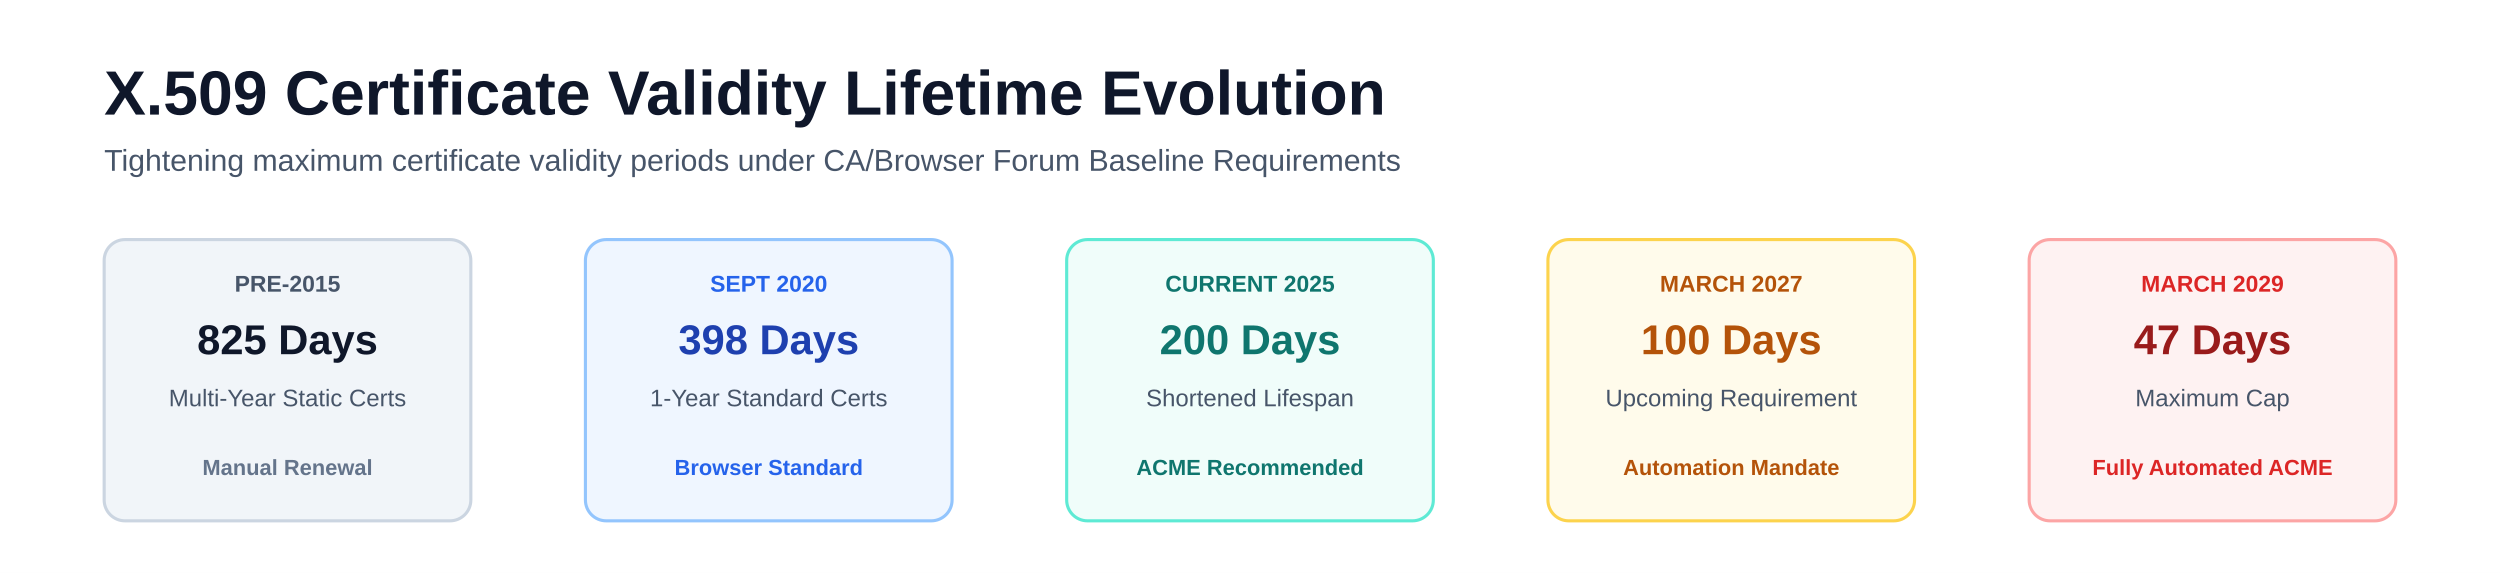
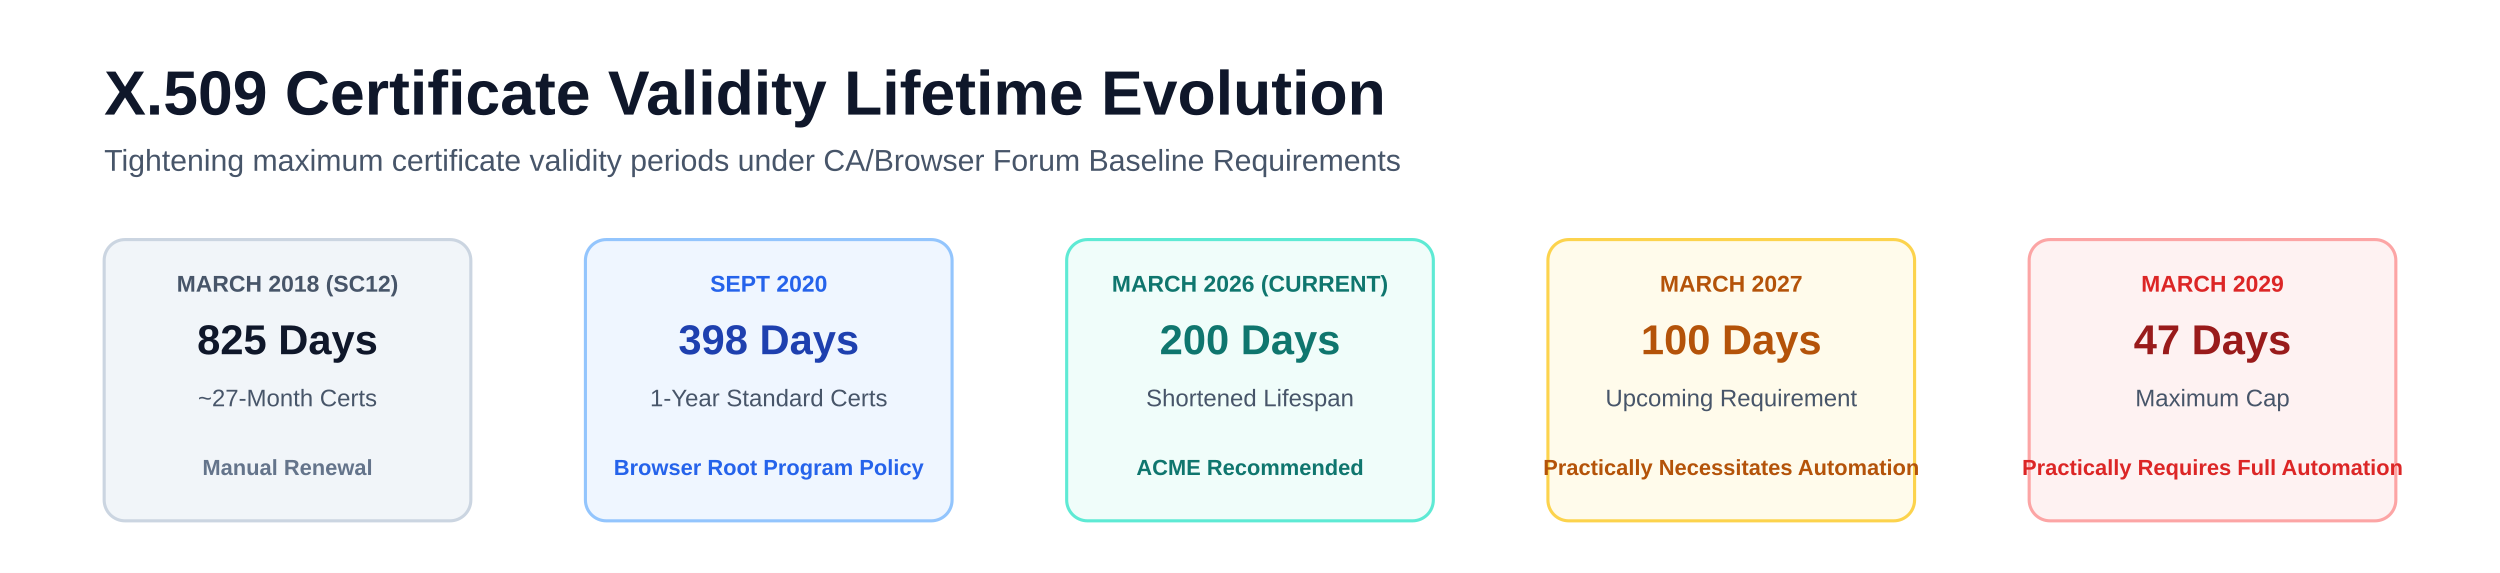
<svg xmlns="http://www.w3.org/2000/svg" viewBox="0 0 1200 275" font-family="-apple-system, BlinkMacSystemFont, 'Segoe UI', Arial, sans-serif">
  <rect width="1200" height="275" fill="#ffffff" />
  <text x="50" y="55" font-size="30" font-weight="850" fill="#0f172a">X.509 Certificate Validity Lifetime Evolution</text>
  <text x="50" y="82" font-size="14.5" fill="#475569">Tightening maximum certificate validity periods under CA/Browser Forum Baseline Requirements</text>
  <rect x="50" y="115" width="176" height="135" rx="10" fill="#f1f5f9" stroke="#cbd5e1" stroke-width="1.5" />
-   <text x="138" y="140" font-size="11" font-weight="900" fill="#475569" text-anchor="middle">PRE-2015</text>
+   <text x="138" y="140" font-size="11" font-weight="900" fill="#475569" text-anchor="middle">MARCH 2018 (SC12)</text>
  <text x="138" y="170" font-size="20" font-weight="800" fill="#0f172a" text-anchor="middle">825 Days</text>
-   <text x="138" y="195" font-size="11.5" fill="#475569" text-anchor="middle">Multi-Year Static Certs</text>
+   <text x="138" y="195" font-size="11.5" fill="#475569" text-anchor="middle">~27-Month Certs</text>
  <text x="138" y="228" font-size="10.5" font-weight="600" fill="#64748b" text-anchor="middle">Manual Renewal</text>
  <rect x="281" y="115" width="176" height="135" rx="10" fill="#eff6ff" stroke="#93c5fd" stroke-width="1.5" />
  <text x="369" y="140" font-size="11" font-weight="900" fill="#2563eb" text-anchor="middle">SEPT 2020</text>
  <text x="369" y="170" font-size="20" font-weight="800" fill="#1e40af" text-anchor="middle">398 Days</text>
  <text x="369" y="195" font-size="11.5" fill="#475569" text-anchor="middle">1-Year Standard Certs</text>
-   <text x="369" y="228" font-size="10.5" font-weight="600" fill="#2563eb" text-anchor="middle">Browser Standard</text>
+   <text x="369" y="228" font-size="10.5" font-weight="600" fill="#2563eb" text-anchor="middle">Browser Root Program Policy</text>
  <rect x="512" y="115" width="176" height="135" rx="10" fill="#f0fdfa" stroke="#5eead4" stroke-width="1.5" />
-   <text x="600" y="140" font-size="11" font-weight="900" fill="#0f766e" text-anchor="middle">CURRENT 2025</text>
+   <text x="600" y="140" font-size="11" font-weight="900" fill="#0f766e" text-anchor="middle">MARCH 2026 (CURRENT)</text>
  <text x="600" y="170" font-size="20" font-weight="800" fill="#0f766e" text-anchor="middle">200 Days</text>
  <text x="600" y="195" font-size="11.5" fill="#475569" text-anchor="middle">Shortened Lifespan</text>
  <text x="600" y="228" font-size="10.5" font-weight="600" fill="#0f766e" text-anchor="middle">ACME Recommended</text>
  <rect x="743" y="115" width="176" height="135" rx="10" fill="#fffbeb" stroke="#fcd34d" stroke-width="1.5" />
  <text x="831" y="140" font-size="11" font-weight="900" fill="#b45309" text-anchor="middle">MARCH 2027</text>
  <text x="831" y="170" font-size="20" font-weight="800" fill="#b45309" text-anchor="middle">100 Days</text>
  <text x="831" y="195" font-size="11.5" fill="#475569" text-anchor="middle">Upcoming Requirement</text>
-   <text x="831" y="228" font-size="10.5" font-weight="600" fill="#b45309" text-anchor="middle">Automation Mandate</text>
+   <text x="831" y="228" font-size="10.5" font-weight="600" fill="#b45309" text-anchor="middle">Practically Necessitates Automation</text>
  <rect x="974" y="115" width="176" height="135" rx="10" fill="#fef2f2" stroke="#fca5a5" stroke-width="1.5" />
  <text x="1062" y="140" font-size="11" font-weight="900" fill="#dc2626" text-anchor="middle">MARCH 2029</text>
  <text x="1062" y="170" font-size="20" font-weight="800" fill="#991b1b" text-anchor="middle">47 Days</text>
  <text x="1062" y="195" font-size="11.5" fill="#475569" text-anchor="middle">Maximum Cap</text>
-   <text x="1062" y="228" font-size="10.5" font-weight="600" fill="#dc2626" text-anchor="middle">Fully Automated ACME</text>
+   <text x="1062" y="228" font-size="10.5" font-weight="600" fill="#dc2626" text-anchor="middle">Practically Requires Full Automation</text>
</svg>
